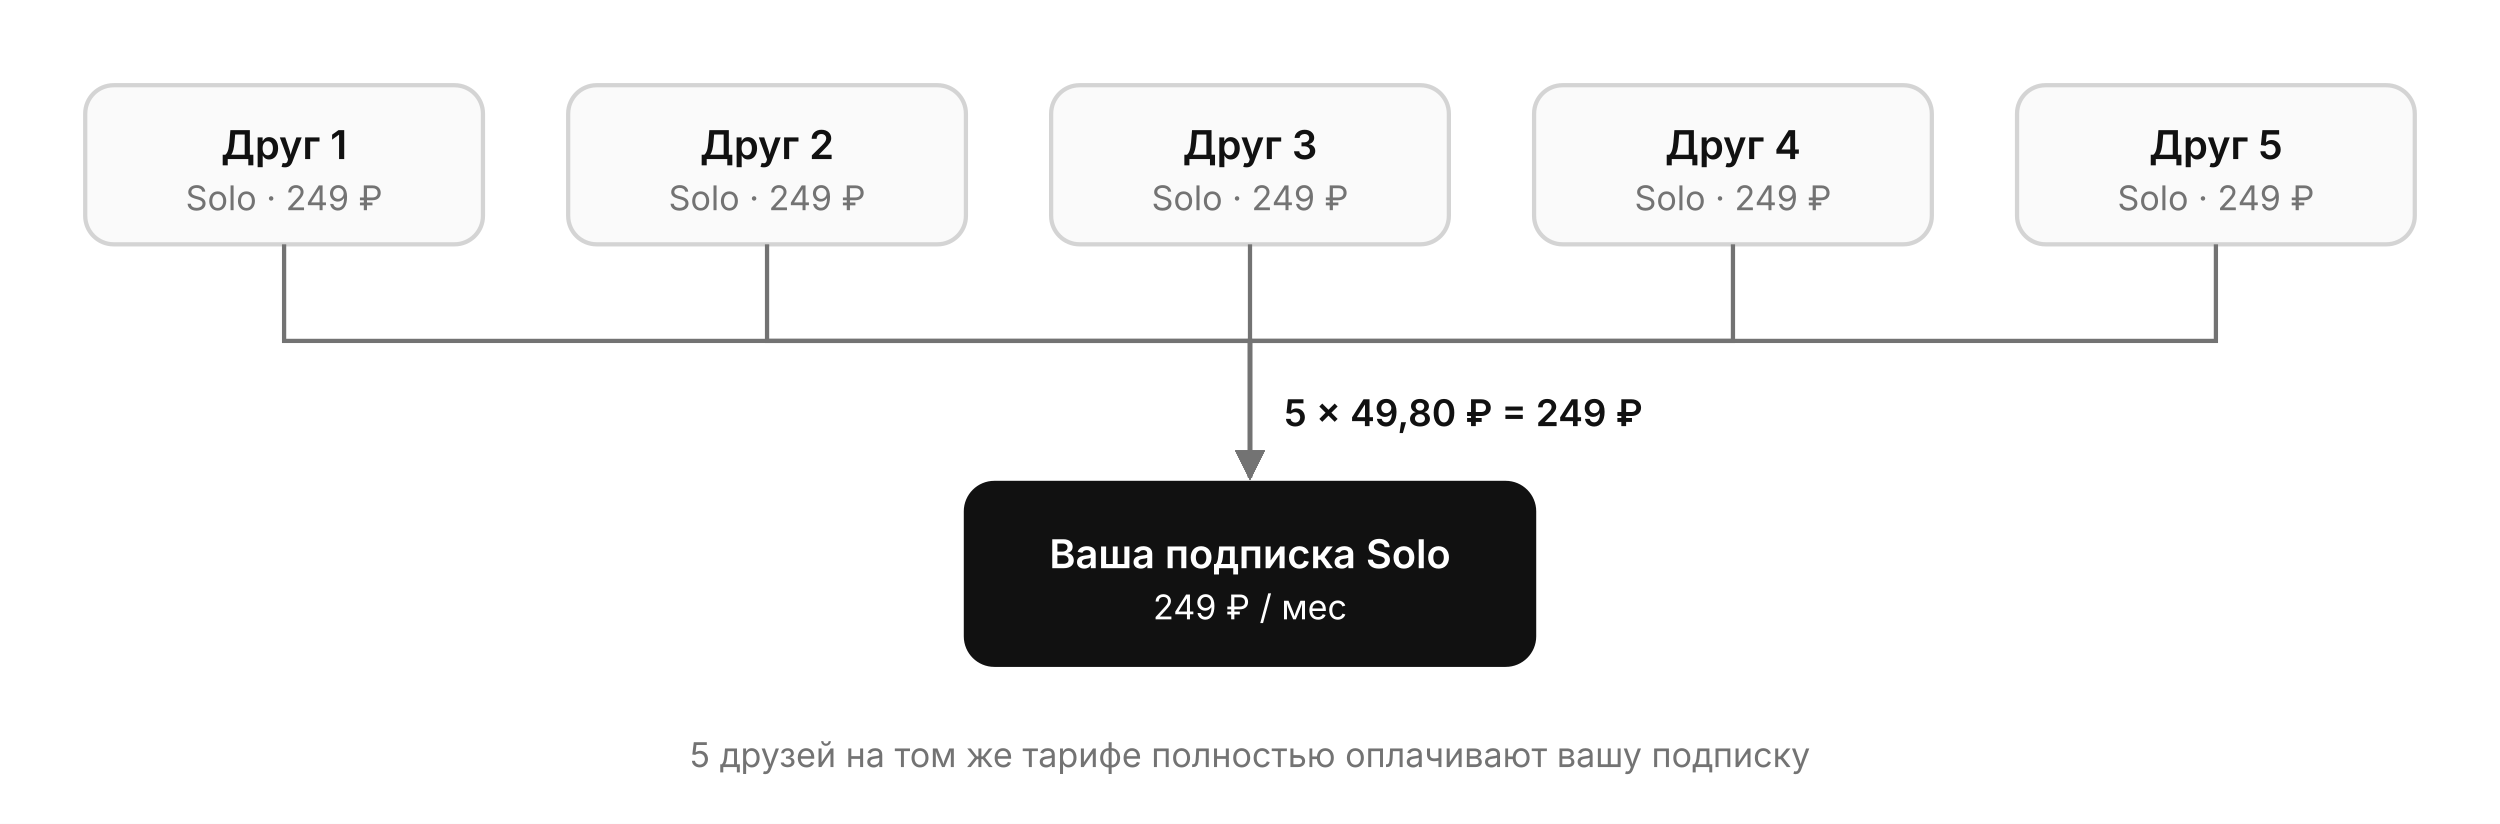
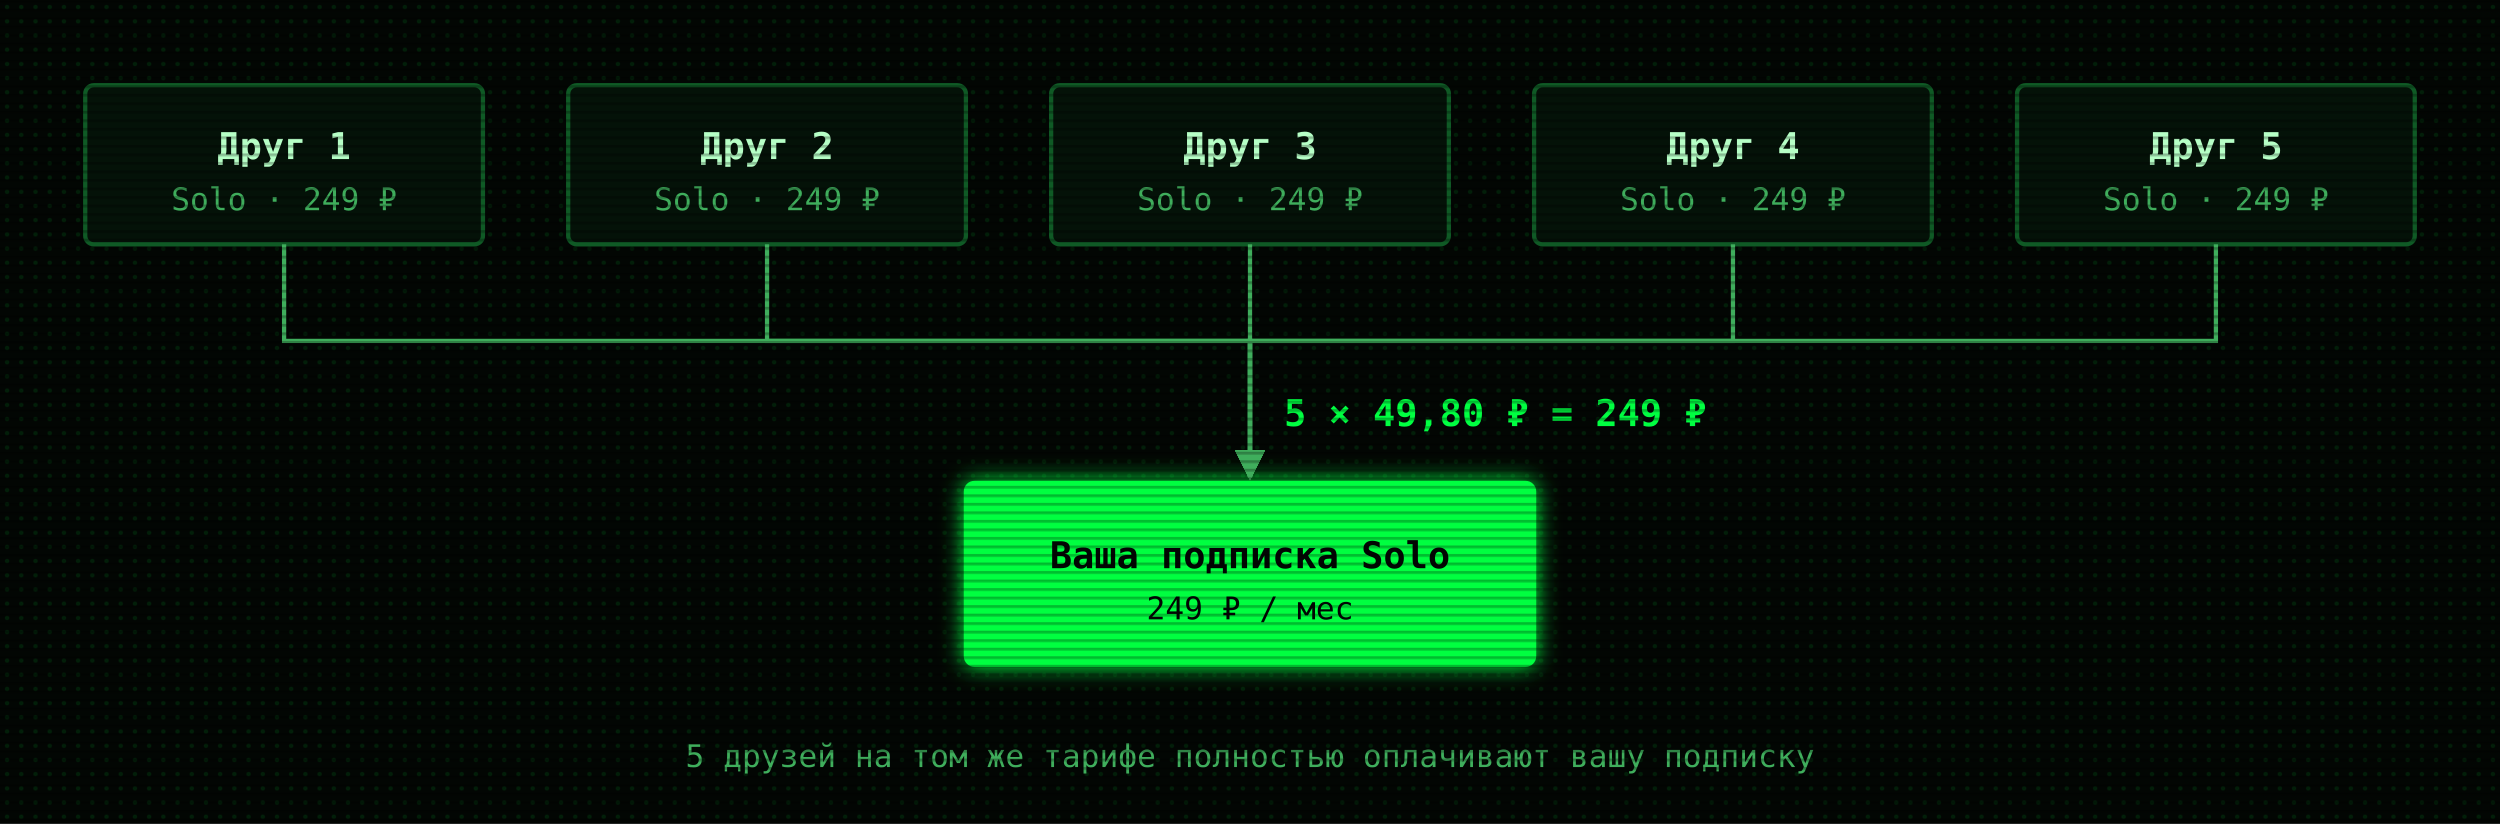
- <svg xmlns="http://www.w3.org/2000/svg" viewBox="0 0 880 290" font-family="Inter, -apple-system, Segoe UI, Roboto, sans-serif">
-   <rect width="880" height="290" fill="#FFFFFF" />
+ <svg xmlns="http://www.w3.org/2000/svg" viewBox="0 0 880 290" font-family="JetBrains Mono, ui-monospace, Menlo, Consolas, monospace">
  <defs>
    <marker id="a" viewBox="0 0 10 10" refX="9" refY="5" markerWidth="7" markerHeight="7" orient="auto-start-reverse">
-       <path d="M0 0L10 5L0 10z" fill="#111111" />
+       <path d="M0 0L10 5L0 10z" fill="#00FF41" />
    </marker>
    <marker id="am" viewBox="0 0 10 10" refX="9" refY="5" markerWidth="7" markerHeight="7" orient="auto-start-reverse">
-       <path d="M0 0L10 5L0 10z" fill="#737373" />
+       <path d="M0 0L10 5L0 10z" fill="#3FAE5C" />
    </marker>
+     <pattern id="ht" width="5" height="5" patternUnits="userSpaceOnUse">
+       <circle cx="2.5" cy="2.5" r="0.8" fill="#00FF41" fill-opacity="0.1" />
+     </pattern>
+     <pattern id="sl" width="3" height="3" patternUnits="userSpaceOnUse">
+       <rect width="3" height="1" fill="#000" fill-opacity="0.25" />
+     </pattern>
+     <filter id="glow" x="-30%" y="-30%" width="160%" height="160%">
+       <feGaussianBlur stdDeviation="4" result="b" />
+       <feMerge>
+         <feMergeNode in="b" />
+         <feMergeNode in="SourceGraphic" />
+       </feMerge>
+     </filter>
  </defs>
-   <rect x="340" y="170" width="200" height="64" rx="10" fill="#111111" stroke="#111111" stroke-width="1.5" />
-   <text x="440.0" y="200.0" text-anchor="middle" font-size="14" font-weight="600" fill="#FFFFFF">Ваша подписка Solo</text>
-   <text x="440.0" y="218.0" text-anchor="middle" font-size="12" fill="#FFFFFF">249 ₽ / мес</text>
-   <rect x="30" y="30" width="140" height="56" rx="10" fill="#FAFAFA" stroke="#D4D4D4" stroke-width="1.5" />
-   <text x="100.0" y="56.0" text-anchor="middle" font-size="14" font-weight="600" fill="#111111">Друг 1</text>
-   <text x="100.0" y="74.0" text-anchor="middle" font-size="12" fill="#737373">Solo · 249 ₽</text>
-   <path d="M100 86 L100 120 L440 120 L440 168" fill="none" stroke="#737373" stroke-width="1.5" marker-end="url(#am)" />
-   <rect x="200" y="30" width="140" height="56" rx="10" fill="#FAFAFA" stroke="#D4D4D4" stroke-width="1.5" />
-   <text x="270.0" y="56.0" text-anchor="middle" font-size="14" font-weight="600" fill="#111111">Друг 2</text>
-   <text x="270.0" y="74.0" text-anchor="middle" font-size="12" fill="#737373">Solo · 249 ₽</text>
-   <path d="M270 86 L270 120 L440 120 L440 168" fill="none" stroke="#737373" stroke-width="1.5" marker-end="url(#am)" />
-   <rect x="370" y="30" width="140" height="56" rx="10" fill="#FAFAFA" stroke="#D4D4D4" stroke-width="1.5" />
-   <text x="440.0" y="56.0" text-anchor="middle" font-size="14" font-weight="600" fill="#111111">Друг 3</text>
-   <text x="440.0" y="74.0" text-anchor="middle" font-size="12" fill="#737373">Solo · 249 ₽</text>
-   <path d="M440 86 L440 120 L440 120 L440 168" fill="none" stroke="#737373" stroke-width="1.5" marker-end="url(#am)" />
-   <rect x="540" y="30" width="140" height="56" rx="10" fill="#FAFAFA" stroke="#D4D4D4" stroke-width="1.5" />
-   <text x="610.0" y="56.0" text-anchor="middle" font-size="14" font-weight="600" fill="#111111">Друг 4</text>
-   <text x="610.0" y="74.0" text-anchor="middle" font-size="12" fill="#737373">Solo · 249 ₽</text>
-   <path d="M610 86 L610 120 L440 120 L440 168" fill="none" stroke="#737373" stroke-width="1.5" marker-end="url(#am)" />
-   <rect x="710" y="30" width="140" height="56" rx="10" fill="#FAFAFA" stroke="#D4D4D4" stroke-width="1.5" />
-   <text x="780.0" y="56.0" text-anchor="middle" font-size="14" font-weight="600" fill="#111111">Друг 5</text>
-   <text x="780.0" y="74.0" text-anchor="middle" font-size="12" fill="#737373">Solo · 249 ₽</text>
-   <path d="M780 86 L780 120 L440 120 L440 168" fill="none" stroke="#737373" stroke-width="1.5" marker-end="url(#am)" />
-   <text x="452" y="150" text-anchor="start" font-size="13" font-weight="600" fill="#111111">5 × 49,80 ₽ = 249 ₽</text>
-   <text x="440" y="270" text-anchor="middle" font-size="12" font-weight="400" fill="#737373">5 друзей на том же тарифе полностью оплачивают вашу подписку</text>
+   <rect width="880" height="290" fill="#020603" />
+   <rect width="880" height="290" fill="url(#ht)" />
+   <rect x="340" y="170" width="200" height="64" rx="3" fill="#00FF41" stroke="#00FF41" stroke-width="1.5" filter="url(#glow)" />
+   <text x="440.0" y="200.0" text-anchor="middle" font-size="13" font-weight="700" fill="#020603">Ваша подписка Solo</text>
+   <text x="440.0" y="218.0" text-anchor="middle" font-size="11" fill="#020603">249 ₽ / мес</text>
+   <rect x="30" y="30" width="140" height="56" rx="3" fill="#041208" stroke="#0F5A25" stroke-width="1.5" />
+   <text x="100.0" y="56.0" text-anchor="middle" font-size="13" font-weight="700" fill="#B6FFC6">Друг 1</text>
+   <text x="100.0" y="74.0" text-anchor="middle" font-size="11" fill="#3FAE5C">Solo · 249 ₽</text>
+   <path d="M100 86 L100 120 L440 120 L440 168" fill="none" stroke="#3FAE5C" stroke-width="1.5" marker-end="url(#am)" />
+   <rect x="200" y="30" width="140" height="56" rx="3" fill="#041208" stroke="#0F5A25" stroke-width="1.5" />
+   <text x="270.0" y="56.0" text-anchor="middle" font-size="13" font-weight="700" fill="#B6FFC6">Друг 2</text>
+   <text x="270.0" y="74.0" text-anchor="middle" font-size="11" fill="#3FAE5C">Solo · 249 ₽</text>
+   <path d="M270 86 L270 120 L440 120 L440 168" fill="none" stroke="#3FAE5C" stroke-width="1.5" marker-end="url(#am)" />
+   <rect x="370" y="30" width="140" height="56" rx="3" fill="#041208" stroke="#0F5A25" stroke-width="1.5" />
+   <text x="440.0" y="56.0" text-anchor="middle" font-size="13" font-weight="700" fill="#B6FFC6">Друг 3</text>
+   <text x="440.0" y="74.0" text-anchor="middle" font-size="11" fill="#3FAE5C">Solo · 249 ₽</text>
+   <path d="M440 86 L440 120 L440 120 L440 168" fill="none" stroke="#3FAE5C" stroke-width="1.5" marker-end="url(#am)" />
+   <rect x="540" y="30" width="140" height="56" rx="3" fill="#041208" stroke="#0F5A25" stroke-width="1.5" />
+   <text x="610.0" y="56.0" text-anchor="middle" font-size="13" font-weight="700" fill="#B6FFC6">Друг 4</text>
+   <text x="610.0" y="74.0" text-anchor="middle" font-size="11" fill="#3FAE5C">Solo · 249 ₽</text>
+   <path d="M610 86 L610 120 L440 120 L440 168" fill="none" stroke="#3FAE5C" stroke-width="1.5" marker-end="url(#am)" />
+   <rect x="710" y="30" width="140" height="56" rx="3" fill="#041208" stroke="#0F5A25" stroke-width="1.5" />
+   <text x="780.0" y="56.0" text-anchor="middle" font-size="13" font-weight="700" fill="#B6FFC6">Друг 5</text>
+   <text x="780.0" y="74.0" text-anchor="middle" font-size="11" fill="#3FAE5C">Solo · 249 ₽</text>
+   <path d="M780 86 L780 120 L440 120 L440 168" fill="none" stroke="#3FAE5C" stroke-width="1.5" marker-end="url(#am)" />
+   <text x="452" y="150" text-anchor="start" font-size="13" font-weight="600" fill="#00FF41">5 × 49,80 ₽ = 249 ₽</text>
+   <text x="440" y="270" text-anchor="middle" font-size="11" font-weight="400" fill="#3FAE5C">5 друзей на том же тарифе полностью оплачивают вашу подписку</text>
+   <rect width="880" height="290" fill="url(#sl)" pointer-events="none" />
</svg>
